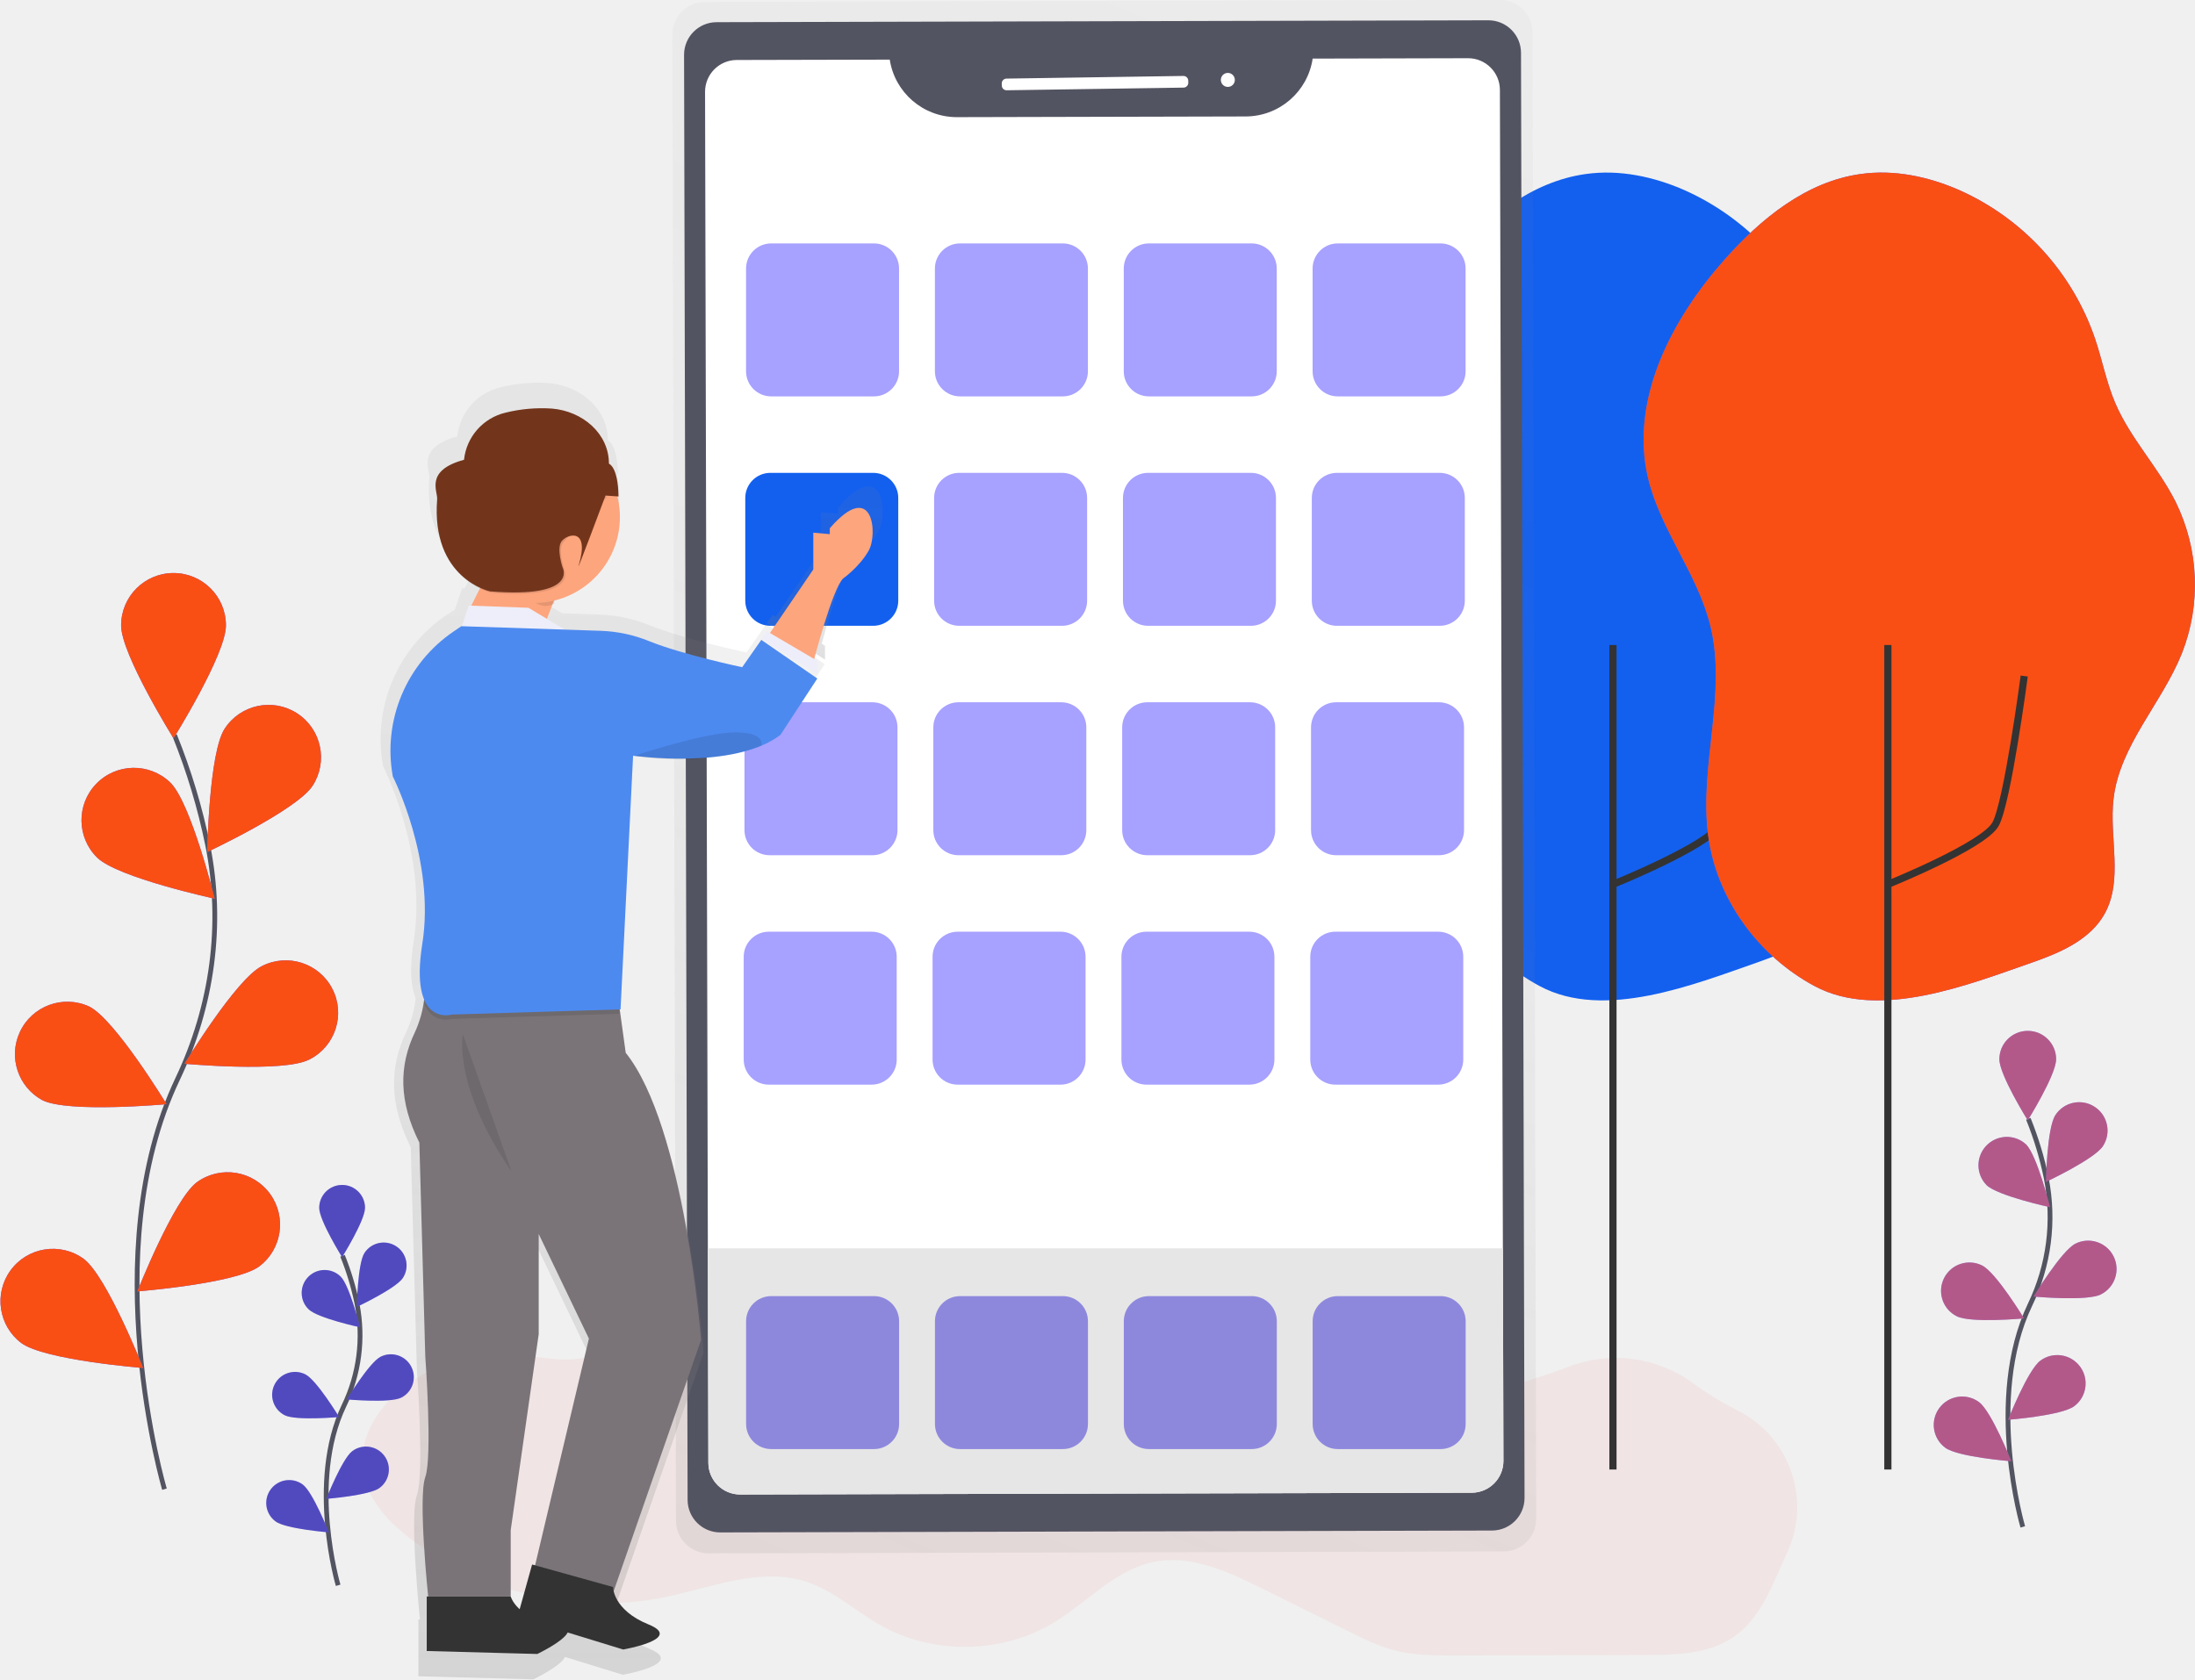
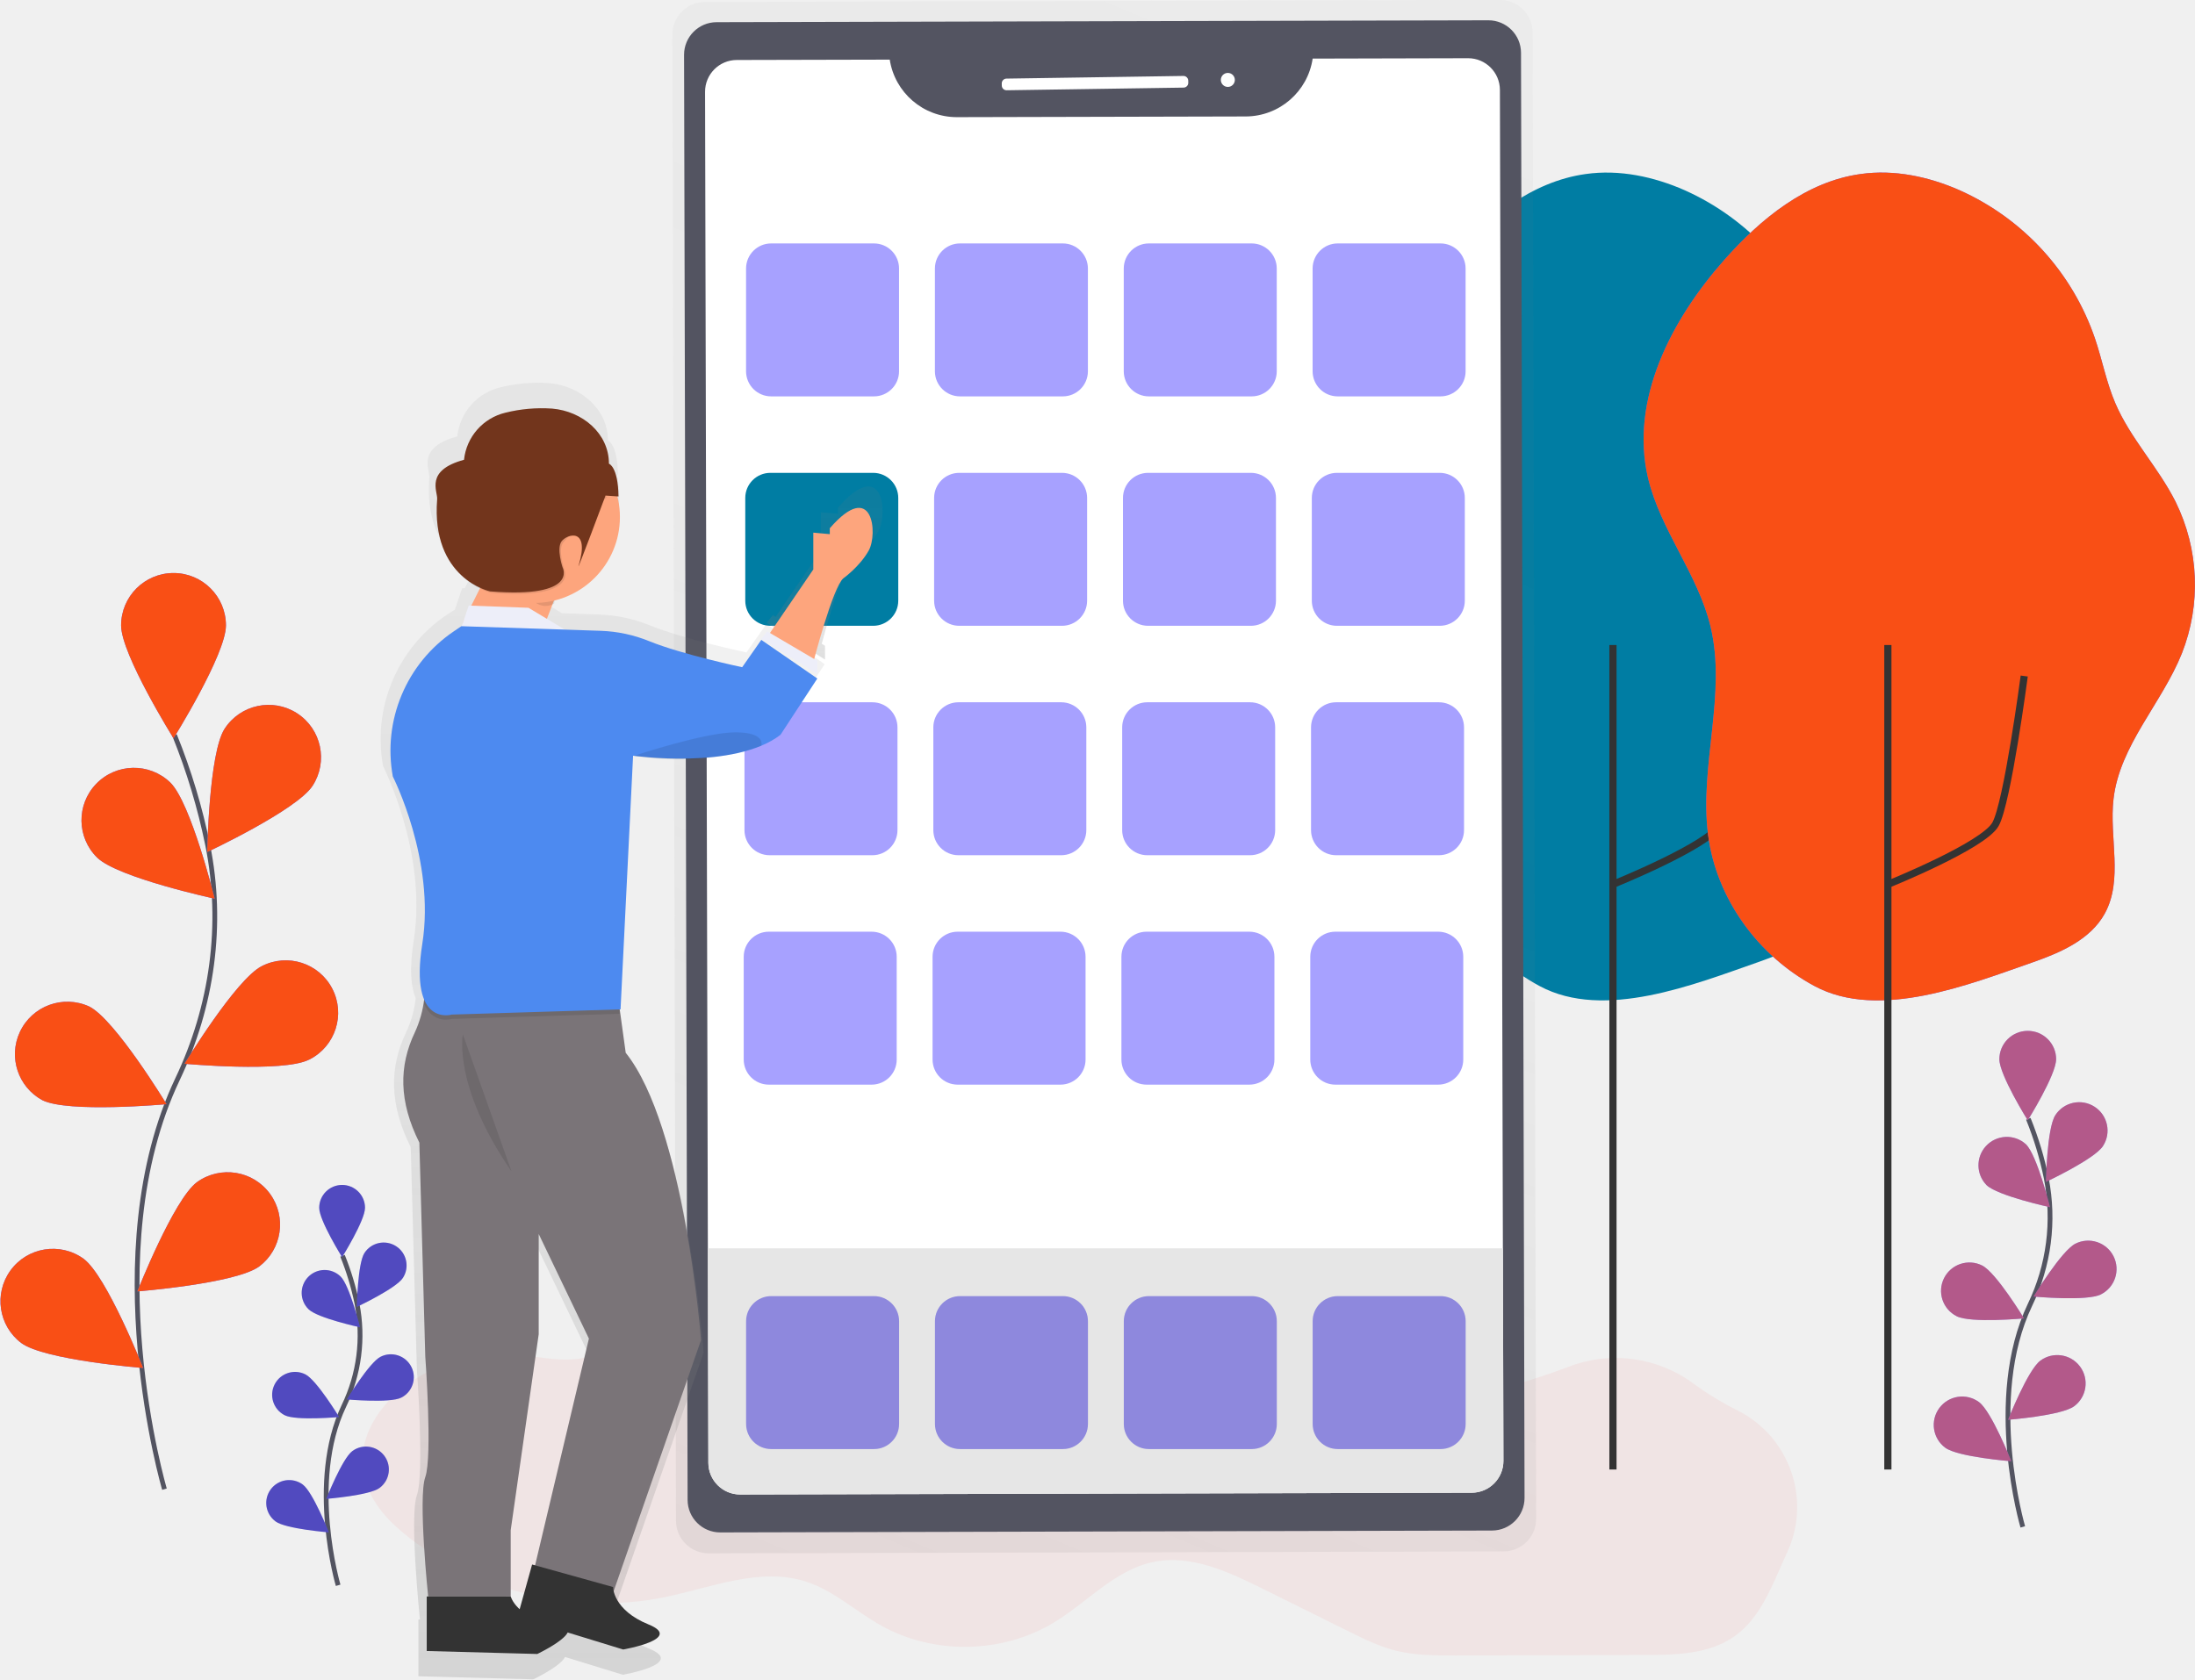
<svg xmlns="http://www.w3.org/2000/svg" version="1.1" id="c30e0d3c-7d63-44c3-a844-05f19c6deb9e" x="0px" y="0px" width="918.21px" height="702.7px" viewBox="0 0 918.21 702.7" enable-background="new 0 0 918.21 702.7" xml:space="preserve">
  <path fill="#F0E4E4" d="M213.11,566.491c12.31,0.809,25.32,5.08,36.52-0.09c2.89-1.33,5.51-3.25,8.51-4.32  c6.89-2.461,14.46-0.07,21.4,2.229c54.332,17.984,110.18,31.014,166.86,38.932c11.68,1.629,23.869,3,35-0.801  c8.141-2.77,15.189-8.119,23.25-11.119c13.18-4.891,27.74-3.07,41.77-2.301c36.748,2.002,73.516-3.598,108-16.449l1.811-0.691  c17.418-6.727,37.066-4.086,52.09,7c5.859,4.299,12.076,8.09,18.58,11.33c21.871,11.029,30.996,37.457,20.59,59.631l-0.24,0.52  c-5.719,12.471-10.49,26.43-21.699,34.35c-10.57,7.471-24.439,7.781-37.381,7.811l-79.43,0.189c-8.24,0-16.58,0-24.58-1.939  c-7.189-1.77-13.879-5.09-20.51-8.391l-35.539-17.629c-14.311-7.111-30-14.43-45.66-11.16c-16,3.34-27.531,16.789-41.47,25.27  c-21.631,13.17-50.391,13.689-72.48,1.291c-10.58-5.941-19.77-14.602-31.31-18.33c-19.061-6.17-39.311,2.369-58.92,6.459  c-38.16,7.961-83.11-2.93-112.35-29.26C128.26,605.1,172.48,563.831,213.11,566.491z" />
  <path fill="none" stroke="#535461" stroke-width="2" stroke-miterlimit="10" d="M68.8,623.129c0,0-29.11-98.779,5.46-171.559  c14.51-30.531,19.33-64.801,12.62-97.931c-3.204-15.725-7.844-31.123-13.86-46" />
  <path fill="#6C63FF" d="M94.52,261.71c0,12.11-21.93,47.23-21.93,47.23s-21.93-35.12-21.93-47.23  c-0.002-12.111,9.814-21.932,21.926-21.934c12.111-0.002,21.932,9.814,21.934,21.926C94.52,261.705,94.52,261.708,94.52,261.71  L94.52,261.71z" />
  <path fill="#6C63FF" d="M130.77,328.8c-6.58,10.17-44.08,27.73-44.08,27.73s0.68-41.4,7.26-51.57  c6.583-10.167,20.162-13.073,30.33-6.49C134.448,305.053,137.353,318.632,130.77,328.8z" />
  <path fill="#6C63FF" d="M129.19,443.44c-10.81,5.449-52,1.689-52,1.689s21.49-35.398,32.3-40.85  c10.769-5.543,23.992-1.307,29.535,9.463c5.543,10.768,1.307,23.992-9.462,29.535c-0.107,0.055-0.215,0.109-0.323,0.162H129.19z" />
  <path fill="#6C63FF" d="M108.46,529.92c-9.74,7.199-51,10.459-51,10.459s15.2-38.52,24.93-45.719  c9.821-7.088,23.528-4.871,30.616,4.949c6.97,9.658,4.956,23.115-4.536,30.311H108.46z" />
  <path fill="#6C63FF" d="M40.65,358.87c8.69,8.44,49.16,17.18,49.16,17.18s-9.91-40.199-18.6-48.639  c-8.732-8.393-22.615-8.117-31.007,0.616C31.874,336.692,32.073,350.449,40.65,358.87z" />
  <path fill="#6C63FF" d="M17.68,460.35c10.81,5.449,52,1.689,52,1.689s-21.49-35.4-32.3-40.85  c-10.994-5.082-24.026-0.289-29.108,10.705C3.426,442.377,7.541,454.821,17.68,460.35z" />
  <path fill="#6C63FF" d="M8.89,561.969c9.74,7.201,51,10.461,51,10.461s-15.2-38.52-24.93-45.721  c-9.821-7.088-23.528-4.871-30.616,4.951c-6.97,9.658-4.956,23.115,4.536,30.309H8.89z" />
  <path fill="#F94F15" enable-background="new    " d="M94.52,261.71c0,12.11-21.93,47.23-21.93,47.23s-21.93-35.12-21.93-47.23  c-0.002-12.111,9.814-21.932,21.926-21.934c12.111-0.002,21.932,9.814,21.934,21.926C94.52,261.705,94.52,261.708,94.52,261.71  L94.52,261.71z" />
  <path fill="#F94F15" enable-background="new    " d="M130.77,328.8c-6.58,10.17-44.08,27.73-44.08,27.73s0.68-41.4,7.26-51.57  c6.583-10.167,20.162-13.073,30.33-6.49C134.448,305.053,137.353,318.632,130.77,328.8z" />
  <path fill="#F94F15" enable-background="new    " d="M129.19,443.44c-10.81,5.449-52,1.689-52,1.689s21.49-35.398,32.3-40.85  c10.769-5.543,23.992-1.307,29.535,9.463c5.543,10.768,1.307,23.992-9.462,29.535c-0.107,0.055-0.215,0.109-0.323,0.162H129.19z" />
  <path fill="#F94F15" enable-background="new    " d="M108.46,529.92c-9.74,7.199-51,10.459-51,10.459s15.2-38.52,24.93-45.719  c9.821-7.088,23.528-4.871,30.616,4.949c6.97,9.658,4.956,23.115-4.536,30.311H108.46z" />
  <path fill="#F94F15" enable-background="new    " d="M40.65,358.87c8.69,8.44,49.16,17.18,49.16,17.18s-9.91-40.199-18.6-48.639  c-8.732-8.393-22.615-8.117-31.007,0.616C31.874,336.692,32.073,350.449,40.65,358.87z" />
  <path fill="#F94F15" enable-background="new    " d="M17.68,460.35c10.81,5.449,52,1.689,52,1.689s-21.49-35.4-32.3-40.85  c-10.994-5.082-24.026-0.289-29.108,10.705C3.426,442.377,7.541,454.821,17.68,460.35z" />
  <path fill="#F94F15" enable-background="new    " d="M8.89,561.969c9.74,7.201,51,10.461,51,10.461s-15.2-38.52-24.93-45.721  c-9.821-7.088-23.528-4.871-30.616,4.951c-6.97,9.658-4.956,23.115,4.536,30.309H8.89z" />
-   <path fill="#1360EF" d="M599.519,349.27c-3.699-29,7.891-58.85,1-87.24c-5.299-21.93-21-40.24-26.158-62.21  c-7.58-32.56,9.76-66,31.889-91c15.221-17.23,34.32-32.87,57.09-36c14.061-2,28.51,1.09,41.49,6.82  c26.684,11.963,47.188,34.485,56.6,62.17c3,8.9,4.73,18.21,8.42,26.84c6.352,14.87,18,26.87,25.25,41.33  c9.771,19.806,10.736,42.814,2.66,63.37c-8.389,20.94-26,38.46-28.6,60.87c-1.891,16.15,4.17,33.84-3.699,48.07  c-5.941,10.74-18.17,16.16-29.75,20.221c-26.941,9.4-64.6,24.6-91.6,10.129C620.49,399.991,602.941,376.04,599.519,349.27z" />
+   <path fill="#007da3" d="M599.519,349.27c-3.699-29,7.891-58.85,1-87.24c-5.299-21.93-21-40.24-26.158-62.21  c-7.58-32.56,9.76-66,31.889-91c15.221-17.23,34.32-32.87,57.09-36c14.061-2,28.51,1.09,41.49,6.82  c26.684,11.963,47.188,34.485,56.6,62.17c3,8.9,4.73,18.21,8.42,26.84c6.352,14.87,18,26.87,25.25,41.33  c9.771,19.806,10.736,42.814,2.66,63.37c-8.389,20.94-26,38.46-28.6,60.87c-1.891,16.15,4.17,33.84-3.699,48.07  c-5.941,10.74-18.17,16.16-29.75,20.221c-26.941,9.4-64.6,24.6-91.6,10.129C620.49,399.991,602.941,376.04,599.519,349.27z" />
  <path fill="none" stroke="#333333" stroke-width="3" stroke-miterlimit="10" d="M675.111,369.879c0,0,39.658-16,44.658-25  c5-9,12-62,12-62" />
  <line fill="none" stroke="#333333" stroke-width="3" stroke-miterlimit="10" x1="674.73" y1="614.901" x2="674.73" y2="269.9" />
  <g opacity="0.5">
    <linearGradient id="SVGID_1_" gradientUnits="userSpaceOnUse" x1="473.046" y1="-59.033" x2="757.575" y2="612.82" gradientTransform="matrix(1 -0.0024 -0.0024 -1 -152.6927 603.386)">
      <stop offset="0" style="stop-color:#808080;stop-opacity:0.25" />
      <stop offset="0.54" style="stop-color:#808080;stop-opacity:0.12" />
      <stop offset="1" style="stop-color:#808080;stop-opacity:0.1" />
    </linearGradient>
    <path fill="url(#SVGID_1_)" d="M627.4,0L294.9,0.81c-7.544,0.017-13.646,6.146-13.63,13.69l0,0l1.51,621.85   c0.016,7.545,6.146,13.646,13.689,13.631c0.003,0,0.007,0,0.01,0l332.5-0.811c7.545-0.018,13.646-6.146,13.631-13.689l0,0   l-1.5-621.851C641.093,6.086,634.964-0.017,627.419,0C627.414,0,627.406,0,627.4,0z" />
  </g>
  <path fill="#535461" d="M299.763,9.281l322.831-0.789c7.533-0.019,13.654,6.073,13.672,13.606l1.479,604.671  c0.018,7.533-6.074,13.654-13.607,13.672l-322.829,0.789c-7.533,0.02-13.655-6.072-13.673-13.605l-1.478-604.671  C286.138,15.421,292.229,9.3,299.763,9.281z" />
  <path fill="#FFFFFF" d="M628.91,611.29c0.018,7.342-5.918,13.309-13.26,13.33l-306,0.74c-7.342,0.018-13.309-5.918-13.331-13.26  l-0.21-89.75l-1.17-483.92c-0.017-7.341,5.918-13.308,13.26-13.33l64-0.15c2.128,13.826,14.011,24.041,28,24.07l120.92-0.29  c14.029-0.049,25.92-10.334,27.99-24.21l65-0.16c7.34-0.017,13.307,5.918,13.33,13.26l1.25,484.73L628.91,611.29z" />
  <path fill="#E6E6E6" d="M628.91,611.29c0.018,7.342-5.918,13.309-13.26,13.33l-306,0.74c-7.342,0.018-13.309-5.918-13.331-13.26  l-0.21-89.75h332.581L628.91,611.29z" />
  <path fill="#FFFFFF" d="M421.022,32.891l74.012-1.111c1.104-0.017,2.012,0.865,2.029,1.97l0.014,0.88  c0.016,1.104-0.865,2.013-1.971,2.03l-74.011,1.111c-1.104,0.016-2.014-0.866-2.03-1.97l-0.013-0.88  C419.036,33.816,419.918,32.907,421.022,32.891z" />
  <circle fill="#FFFFFF" cx="513.629" cy="33.441" r="2.93" />
  <path fill="#6C63FF" d="M714.519,349.27c-3.699-29,7.891-58.85,1-87.24c-5.299-21.93-21-40.24-26.158-62.21  c-7.58-32.56,9.76-66,31.889-91c15.221-17.23,34.32-32.87,57.09-36c14.061-2,28.51,1.09,41.49,6.82  c26.684,11.963,47.188,34.485,56.6,62.17c3,8.9,4.73,18.21,8.42,26.84c6.352,14.87,18,26.87,25.25,41.33  c9.773,19.822,10.729,42.847,2.631,63.41c-8.391,20.94-26,38.46-28.6,60.87c-1.891,16.15,4.17,33.84-3.701,48.07  c-5.939,10.739-18.17,16.16-29.75,20.219c-26.91,9.361-64.568,24.561-91.568,10.09C735.49,399.991,717.941,376.04,714.519,349.27z" />
  <path fill="#F94F15" enable-background="new    " d="M714.519,349.27c-3.699-29,7.891-58.85,1-87.24  c-5.299-21.93-21-40.24-26.158-62.21c-7.58-32.56,9.76-66,31.889-91c15.221-17.23,34.32-32.87,57.09-36  c14.061-2,28.51,1.09,41.49,6.82c26.684,11.963,47.188,34.485,56.6,62.17c3,8.9,4.73,18.21,8.42,26.84  c6.352,14.87,18,26.87,25.25,41.33c9.773,19.822,10.729,42.847,2.631,63.41c-8.391,20.94-26,38.46-28.6,60.87  c-1.891,16.15,4.17,33.84-3.701,48.07c-5.939,10.739-18.17,16.16-29.75,20.219c-26.91,9.361-64.568,24.561-91.568,10.09  C735.49,399.991,717.941,376.04,714.519,349.27z" />
  <path fill="none" stroke="#333333" stroke-width="3" stroke-miterlimit="10" d="M790.111,369.879c0,0,39.658-16,44.658-25  c5-9,12-62,12-62" />
  <line fill="none" stroke="#333333" stroke-width="3" stroke-miterlimit="10" x1="789.73" y1="614.901" x2="789.73" y2="269.9" />
  <path fill="none" stroke="#535461" stroke-width="2" stroke-miterlimit="10" d="M141.45,663.35c0,0-12.72-43.189,2.38-75  c6.421-13.291,8.358-28.305,5.52-42.791c-1.402-6.867-3.431-13.592-6.06-20.09" />
  <path fill="#6C63FF" d="M152.69,505.411c0,5.289-9.58,20.639-9.58,20.639s-9.58-15.35-9.58-20.639c0-5.295,4.292-9.586,9.585-9.586  c5.293,0,9.585,4.291,9.585,9.586H152.69z" />
  <path fill="#6C63FF" d="M168.54,534.731c-2.88,4.439-19.26,12.119-19.26,12.119s0.3-18.09,3.17-22.541  c2.877-4.441,8.812-5.711,13.255-2.834C170.148,524.352,171.417,530.288,168.54,534.731L168.54,534.731z" />
  <path fill="#6C63FF" d="M167.84,584.831c-4.73,2.379-22.75,0.74-22.75,0.74s9.39-15.471,14.12-17.852  c4.725-2.383,10.487-0.484,12.87,4.24C174.463,576.684,172.565,582.448,167.84,584.831z" />
  <path fill="#6C63FF" d="M158.78,622.62c-4.26,3.15-22.29,4.57-22.29,4.57s6.64-16.83,10.9-20c4.255-3.148,10.257-2.25,13.405,2.006  c3.148,4.254,2.25,10.256-2.005,13.404L158.78,622.62z" />
  <path fill="#6C63FF" d="M129.11,547.879c3.8,3.691,21.48,7.51,21.48,7.51s-4.33-17.568-8.13-21.26  c-3.797-3.686-9.863-3.596-13.55,0.201S125.313,544.194,129.11,547.879z" />
  <path fill="#6C63FF" d="M119.11,592.2c4.73,2.381,22.75,0.74,22.75,0.74s-9.39-15.471-14.12-17.85  c-4.725-2.383-10.487-0.484-12.87,4.24C112.487,584.055,114.385,589.817,119.11,592.2z" />
  <path fill="#6C63FF" d="M115.27,636.629c4.26,3.15,22.29,4.57,22.29,4.57s-6.64-16.83-10.9-20  c-4.255-3.148-10.257-2.25-13.405,2.006c-3.148,4.254-2.25,10.256,2.005,13.404L115.27,636.629z" />
  <path opacity="0.25" enable-background="new    " d="M152.69,505.411c0,5.289-9.58,20.639-9.58,20.639s-9.58-15.35-9.58-20.639  c0-5.295,4.292-9.586,9.585-9.586c5.293,0,9.585,4.291,9.585,9.586H152.69z" />
  <path opacity="0.25" enable-background="new    " d="M168.54,534.731c-2.88,4.439-19.26,12.119-19.26,12.119s0.3-18.09,3.17-22.541  c2.877-4.441,8.812-5.711,13.255-2.834C170.148,524.352,171.417,530.288,168.54,534.731L168.54,534.731z" />
  <path opacity="0.25" enable-background="new    " d="M167.84,584.831c-4.73,2.379-22.75,0.74-22.75,0.74s9.39-15.471,14.12-17.852  c4.725-2.383,10.487-0.484,12.87,4.24C174.463,576.684,172.565,582.448,167.84,584.831z" />
  <path opacity="0.25" enable-background="new    " d="M158.78,622.62c-4.26,3.15-22.29,4.57-22.29,4.57s6.64-16.83,10.9-20  c4.255-3.148,10.257-2.25,13.405,2.006c3.148,4.254,2.25,10.256-2.005,13.404L158.78,622.62z" />
  <path opacity="0.25" enable-background="new    " d="M129.11,547.879c3.8,3.691,21.48,7.51,21.48,7.51s-4.33-17.568-8.13-21.26  c-3.797-3.686-9.863-3.596-13.55,0.201S125.313,544.194,129.11,547.879z" />
  <path opacity="0.25" enable-background="new    " d="M119.11,592.2c4.73,2.381,22.75,0.74,22.75,0.74s-9.39-15.471-14.12-17.85  c-4.725-2.383-10.487-0.484-12.87,4.24C112.487,584.055,114.385,589.817,119.11,592.2z" />
  <path opacity="0.25" enable-background="new    " d="M115.27,636.629c4.26,3.15,22.29,4.57,22.29,4.57s-6.64-16.83-10.9-20  c-4.255-3.148-10.257-2.25-13.405,2.006c-3.148,4.254-2.25,10.256,2.005,13.404L115.27,636.629z" />
  <path fill="none" stroke="#535461" stroke-width="2" stroke-miterlimit="10" d="M846.169,638.911c0,0-15.76-53.5,3-92.881  c7.949-16.463,10.346-35.059,6.83-53c-1.738-8.506-4.252-16.834-7.51-24.879" />
  <path fill="#6C63FF" d="M860.111,443.231c0,6.559-11.871,25.568-11.871,25.568s-11.869-19-11.869-25.568  c0-6.559,5.316-11.875,11.875-11.875s11.875,5.316,11.875,11.875H860.111z" />
  <path fill="#6C63FF" d="M879.72,479.549c-3.561,5.5-23.859,15-23.859,15s0.369-22.41,3.93-27.92  c3.564-5.502,10.916-7.074,16.42-3.51s7.074,10.916,3.51,16.42l0,0V479.549z" />
  <path fill="#6C63FF" d="M878.871,541.62c-5.852,3-28.18,0.91-28.18,0.91s11.629-19.16,17.488-22.119  c5.855-2.953,12.994-0.6,15.945,5.254c2.953,5.855,0.6,12.994-5.254,15.945V541.62z" />
  <path fill="#6C63FF" d="M867.64,588.44c-5.27,3.9-27.621,5.66-27.621,5.66s8.23-20.85,13.5-24.75  c5.273-3.898,12.707-2.787,16.605,2.484C874.025,577.106,872.912,584.542,867.64,588.44z" />
  <path fill="#6C63FF" d="M830.929,495.84c4.701,4.57,26.621,9.299,26.621,9.299s-5.371-21.77-10.07-26.33  c-4.854-4.406-12.361-4.043-16.768,0.811c-4.189,4.617-4.096,11.688,0.217,16.189V495.84z" />
  <path fill="#6C63FF" d="M818.5,550.76c5.85,3,28.18,0.91,28.18,0.91s-11.629-19.16-17.488-22.121  c-5.855-2.951-12.994-0.598-15.945,5.256c-2.953,5.854-0.6,12.992,5.254,15.945V550.76z" />
  <path fill="#6C63FF" d="M813.74,605.79c5.27,3.9,27.621,5.66,27.621,5.66s-8.23-20.85-13.5-24.75  c-5.271-3.898-12.707-2.787-16.605,2.484C807.355,594.458,808.468,601.891,813.74,605.79z" />
  <path opacity="0.5" fill="#F94F15" enable-background="new    " d="M860.111,443.231c0,6.559-11.871,25.568-11.871,25.568  s-11.869-19-11.869-25.568c0-6.559,5.316-11.875,11.875-11.875s11.875,5.316,11.875,11.875H860.111z" />
  <path opacity="0.5" fill="#F94F15" enable-background="new    " d="M879.72,479.549c-3.561,5.5-23.859,15-23.859,15  s0.369-22.41,3.93-27.92c3.564-5.502,10.916-7.074,16.42-3.51s7.074,10.916,3.51,16.42l0,0V479.549z" />
  <path opacity="0.5" fill="#F94F15" enable-background="new    " d="M878.871,541.62c-5.852,3-28.18,0.91-28.18,0.91  s11.629-19.16,17.488-22.119c5.855-2.953,12.994-0.6,15.945,5.254c2.953,5.855,0.6,12.994-5.254,15.945V541.62z" />
  <path opacity="0.5" fill="#F94F15" enable-background="new    " d="M867.64,588.44c-5.27,3.9-27.621,5.66-27.621,5.66  s8.23-20.85,13.5-24.75c5.273-3.898,12.707-2.787,16.605,2.484C874.025,577.106,872.912,584.542,867.64,588.44z" />
  <path opacity="0.5" fill="#F94F15" enable-background="new    " d="M830.929,495.84c4.701,4.57,26.621,9.299,26.621,9.299  s-5.371-21.77-10.07-26.33c-4.854-4.406-12.361-4.043-16.768,0.811c-4.189,4.617-4.096,11.688,0.217,16.189V495.84z" />
  <path opacity="0.5" fill="#F94F15" enable-background="new    " d="M818.5,550.76c5.85,3,28.18,0.91,28.18,0.91  s-11.629-19.16-17.488-22.121c-5.855-2.951-12.994-0.598-15.945,5.256c-2.953,5.854-0.6,12.992,5.254,15.945V550.76z" />
  <path opacity="0.5" fill="#F94F15" enable-background="new    " d="M813.74,605.79c5.27,3.9,27.621,5.66,27.621,5.66  s-8.23-20.85-13.5-24.75c-5.271-3.898-12.707-2.787-16.605,2.484C807.355,594.458,808.468,601.891,813.74,605.79z" />
  <g opacity="0.6">
    <path fill="#6C63FF" d="M322.59,101.86h43c5.799,0,10.5,4.701,10.5,10.5v43c0,5.799-4.701,10.5-10.5,10.5h-43   c-5.799,0-10.5-4.701-10.5-10.5v-43C312.09,106.561,316.791,101.86,322.59,101.86z" />
    <path fill="#6C63FF" d="M401.59,101.86h43c5.799,0,10.5,4.701,10.5,10.5v43c0,5.799-4.701,10.5-10.5,10.5h-43   c-5.799,0-10.5-4.701-10.5-10.5v-43C391.09,106.561,395.791,101.86,401.59,101.86z" />
    <path fill="#6C63FF" d="M480.589,101.86h43c5.799,0,10.5,4.701,10.5,10.5v43c0,5.799-4.701,10.5-10.5,10.5h-43   c-5.799,0-10.5-4.701-10.5-10.5v-43C470.089,106.561,474.791,101.86,480.589,101.86z" />
    <path fill="#6C63FF" d="M559.589,101.86h43c5.799,0,10.5,4.701,10.5,10.5v43c0,5.799-4.701,10.5-10.5,10.5h-43   c-5.799,0-10.5-4.701-10.5-10.5v-43C549.089,106.561,553.791,101.86,559.589,101.86z" />
  </g>
-   <path fill="#1360EF" d="M322.26,197.86h43c5.799,0,10.5,4.701,10.5,10.5v43c0,5.799-4.701,10.5-10.5,10.5h-43  c-5.799,0-10.5-4.701-10.5-10.5v-43C311.76,202.561,316.461,197.86,322.26,197.86z" />
+   <path fill="#007da3" d="M322.26,197.86h43c5.799,0,10.5,4.701,10.5,10.5v43c0,5.799-4.701,10.5-10.5,10.5h-43  c-5.799,0-10.5-4.701-10.5-10.5v-43C311.76,202.561,316.461,197.86,322.26,197.86z" />
  <path opacity="0.6" fill="#6C63FF" enable-background="new    " d="M401.26,197.86h43c5.799,0,10.5,4.701,10.5,10.5v43  c0,5.799-4.701,10.5-10.5,10.5h-43c-5.799,0-10.5-4.701-10.5-10.5v-43C390.76,202.561,395.461,197.86,401.26,197.86z" />
  <path opacity="0.6" fill="#6C63FF" enable-background="new    " d="M480.259,197.86h43c5.799,0,10.5,4.701,10.5,10.5v43  c0,5.799-4.701,10.5-10.5,10.5h-43c-5.799,0-10.5-4.701-10.5-10.5v-43C469.759,202.561,474.46,197.86,480.259,197.86z" />
  <path opacity="0.6" fill="#6C63FF" enable-background="new    " d="M559.259,197.86h43c5.799,0,10.5,4.701,10.5,10.5v43  c0,5.799-4.701,10.5-10.5,10.5h-43c-5.799,0-10.5-4.701-10.5-10.5v-43C548.759,202.561,553.46,197.86,559.259,197.86z" />
  <g opacity="0.6">
    <path fill="#6C63FF" d="M321.93,293.86h43c5.799,0,10.5,4.701,10.5,10.5v43c0,5.799-4.701,10.5-10.5,10.5h-43   c-5.799,0-10.5-4.701-10.5-10.5v-43C311.43,298.561,316.131,293.86,321.93,293.86z" />
    <path fill="#6C63FF" d="M400.93,293.86h43c5.799,0,10.5,4.701,10.5,10.5v43c0,5.799-4.701,10.5-10.5,10.5h-43   c-5.799,0-10.5-4.701-10.5-10.5v-43C390.43,298.561,395.131,293.86,400.93,293.86z" />
    <path fill="#6C63FF" d="M479.929,293.86h43c5.799,0,10.5,4.701,10.5,10.5v43c0,5.799-4.701,10.5-10.5,10.5h-43   c-5.799,0-10.5-4.701-10.5-10.5v-43C469.429,298.561,474.13,293.86,479.929,293.86z" />
    <path fill="#6C63FF" d="M558.929,293.86h43c5.799,0,10.5,4.701,10.5,10.5v43c0,5.799-4.701,10.5-10.5,10.5h-43   c-5.799,0-10.5-4.701-10.5-10.5v-43C548.429,298.561,553.13,293.86,558.929,293.86z" />
  </g>
  <g opacity="0.6">
    <path fill="#6C63FF" d="M321.61,389.86h43c5.799,0,10.5,4.701,10.5,10.5v43c0,5.799-4.701,10.5-10.5,10.5h-43   c-5.8,0-10.5-4.701-10.5-10.5v-43C311.11,394.561,315.811,389.86,321.61,389.86z" />
    <path fill="#6C63FF" d="M400.61,389.86h43c5.799,0,10.5,4.701,10.5,10.5v43c0,5.799-4.701,10.5-10.5,10.5h-43   c-5.8,0-10.5-4.701-10.5-10.5v-43C390.11,394.561,394.811,389.86,400.61,389.86z" />
    <path fill="#6C63FF" d="M479.611,389.86h43c5.799,0,10.5,4.701,10.5,10.5v43c0,5.799-4.701,10.5-10.5,10.5h-43   c-5.801,0-10.5-4.701-10.5-10.5v-43C469.111,394.561,473.81,389.86,479.611,389.86z" />
    <path fill="#6C63FF" d="M558.611,389.86h43c5.799,0,10.5,4.701,10.5,10.5v43c0,5.799-4.701,10.5-10.5,10.5h-43   c-5.801,0-10.5-4.701-10.5-10.5v-43C548.111,394.561,552.81,389.86,558.611,389.86z" />
  </g>
  <linearGradient id="SVGID_2_" gradientUnits="userSpaceOnUse" x1="1023.342" y1="329.06" x2="1023.342" y2="401.508" gradientTransform="matrix(-1 0 0 -1 1368.319 605.0498)">
    <stop offset="0" style="stop-color:#808080;stop-opacity:0.25" />
    <stop offset="0.54" style="stop-color:#808080;stop-opacity:0.12" />
    <stop offset="1" style="stop-color:#808080;stop-opacity:0.1" />
  </linearGradient>
  <path fill="url(#SVGID_2_)" d="M345.11,270.21v5.78l-24.38-15.4l2.569-3.21l1.19,0.7l18.87-27.65v-16.08l7.189,0.64v-2.57  c19-21.82,20.91,2.57,17,9.63c-3.91,7.06-11.109,12.19-11.109,12.19c-4,3.36-11,28.76-12.69,35.13L345.11,270.21z" />
  <linearGradient id="SVGID_3_" gradientUnits="userSpaceOnUse" x1="1116.216" y1="-97.65" x2="1116.216" y2="444.885" gradientTransform="matrix(-1 0 0 -1 1368.319 605.0498)">
    <stop offset="0" style="stop-color:#808080;stop-opacity:0.25" />
    <stop offset="0.54" style="stop-color:#808080;stop-opacity:0.12" />
    <stop offset="1" style="stop-color:#808080;stop-opacity:0.1" />
  </linearGradient>
  <path fill="url(#SVGID_3_)" d="M160.26,320.6L160.26,320.6c0,0,18.61,36.41,12.83,72.82c-1.94,12.24-1.13,19.719,0.81,24.279  c-0.535,4.93-1.886,9.734-4,14.221c-7.06,14.76-7.06,30.16,1.92,48.129l2.57,93c0,0,3.21,43.631,0,52.621s1.28,52,1.28,52h-0.64  v23.74l48.08,1.289c0,0,11.27-5.35,13.27-9.35l24.16,7.43c0,0,26.59-4.58,11-10.92c-11.61-4.721-14.49-11.471-15.21-14.59l38-109.26  c0,0-7.06-93-32.73-125.131l-2.6-18.92h0.36l5.45-110.47l0.45,0.06h-0.13c14.051,2.246,28.385,2.025,42.36-0.65  c4.19-0.745,8.3-1.894,12.27-3.43l0.73-0.29h0.08h0.069l0,0c2.975-1.219,5.778-2.819,8.341-4.76l16-24.51l-24.381-16.8l-8.34,11.9  c0,0-26.13-5.52-40.48-11.34c-6.68-2.728-13.789-4.254-21-4.51l-15.67-0.54l-7.81-4.69l2.44-6.31c0.24-0.11,0.48-0.22,0.72-0.35  l0.22-1.35c20.056-4.98,32.281-25.272,27.31-45.33h0.51c-0.22-13-4.2-14.27-4.2-14.27c0-13.22-11.55-22.89-24.71-24  c-6.814-0.469-13.661,0.131-20.29,1.78c-9.747,2.327-16.962,10.553-18,20.52c-17.19,4.73-11.43,13.73-11.7,17.18  c-1.32,16.8,4,26.73,9.9,32.52c2.498,2.609,5.432,4.761,8.67,6.36l-3.75,7.51h-1.1l-3.06,9h-0.15l-3.34,2.16  C166.162,271.302,155.759,296.124,160.26,320.6z M211.59,677.67v-28.871l12.19-85.34v-43.639l21.83,45.529l-23.5,98.76l-1.23-0.34  l-5.41,19.439c-1.764-1.465-3.101-3.379-3.87-5.539H211.59z" />
  <path fill="#FDA57D" d="M340.22,222.88v15.41l-18.359,26.9l18.359,11.95c0,0,8.16-31.44,12.561-35.14c0,0,6.91-4.93,10.67-11.71  c3.76-6.78,1.88-30.21-16.33-9.25v2.47L340.22,222.88z" />
  <path fill="#FDA57D" d="M194.04,259.64l7.27-14.54c0.432-0.87,1.3-1.44,2.27-1.49l27.61-1.41c1.483-0.079,2.75,1.06,2.829,2.543  c0.02,0.38-0.041,0.761-0.179,1.116l-7.12,18.41c-0.432,1.12-1.554,1.817-2.75,1.71l-27.75-2.47  c-1.48-0.128-2.576-1.432-2.447-2.912C193.801,260.265,193.892,259.94,194.04,259.64z" />
  <polygon fill="#EDEEF9" points="196.08,253.4 191.39,267.15 239.55,265.42 221.05,254.32 " />
  <polygon fill="#EDEEF9" points="318.47,267.27 320.93,264.19 341.89,276.52 341.89,282.07 " />
  <path fill="#7A7478" d="M176.83,403.67c1.934,9.514,0.796,19.395-3.25,28.219c-6.78,14.182-6.78,29,1.85,46.24l2.47,89.4  c0,0,3.08,41.93,0,50.561c-3.08,8.629,1.21,49.949,1.21,49.949h34.53v-27.75l11.71-82V516.35l21,43.779l-24,101.121l31.44,12.949  l39.46-113.449c0,0-6.84-89.4-31.5-120.221l-4.64-33.609L176.83,403.67z" />
  <path fill="#333333" d="M178.51,690.85V668.04h35.14c0,0,2.47,9.25,18.5,11.1c16.03,1.852-7.4,12.951-7.4,12.951L178.51,690.85z" />
  <path fill="#333333" d="M216.47,676.651l6.12-22l33.86,9.43c0,0-0.11,9.57,14.84,15.65c14.95,6.078-10.6,10.488-10.6,10.488  L216.47,676.651z" />
  <path opacity="0.1" enable-background="new    " d="M257.11,408.77l-80.29-3.25c0.995,4.787,1.201,9.705,0.61,14.561  c3.67,8.639,11.55,6.279,11.55,6.279l70.25-2.16L257.11,408.77z" />
  <path fill="#4D8AF0" d="M193,262.03l-3.2,2.17c-19.787,13.402-29.78,37.233-25.47,60.74l0,0c0,0,17.88,35,12.33,70  c-5.55,35,12.33,29.6,12.33,29.6l70.6-2.17l5.24-106.149c0,0,42.54,6.05,61.66-8.75l15.41-23.55l-23.431-16.17l-8,11.44  c0,0-25.11-5.3-38.9-10.9c-6.432-2.624-13.277-4.09-20.22-4.33L193,262.03z" />
  <path opacity="0.1" enable-background="new    " d="M193.62,432.821c0,0-4.32,21.58,20.35,57.34" />
  <path opacity="0.1" enable-background="new    " d="M265.11,316.29c0,0,29.59-9.86,42.541-9.86c12.949,0,10.79,5.59,10.79,5.59  S297.82,321.22,265.11,316.29z" />
  <path opacity="0.1" enable-background="new    " d="M231.58,243.45l-11.78,1.41c-0.37,0-0.71,0.51-0.91,1.24  c2.59,4.67,5.83,7.45,9.35,7.45c1.256-0.019,2.486-0.363,3.57-1l0.9-5.45C233.01,245.29,232.41,243.35,231.58,243.45z" />
  <circle fill="#FDA57D" cx="223.36" cy="216.35" r="35.96" />
  <path opacity="0.1" enable-background="new    " d="M253.95,195.99L253.95,195.99l-1.84,1.66c-2.534,2.32-2.707,6.254-0.387,8.788  c0.611,0.667,1.361,1.194,2.197,1.542l0,0c0,0-16.11,16.11-18.35,19.1c-2.24,2.99,0.37,10.86,0.37,10.86s7.12,13.11-30.34,10.11  c0,0-24.72-5.24-22.1-38.58c0.26-3.34-5.24-12,11.24-16.48l0,0c1.012-9.592,7.98-17.495,17.37-19.7  c6.371-1.584,12.951-2.162,19.5-1.71C244.261,172.69,253.962,183.291,253.95,195.99z" />
  <path fill="#72351C" d="M254.73,194.03L254.73,194.03c0,0,3.82,1.18,4,13.71l-5.43-0.37c0,0-12.56,33.6-11.24,29.22  c4.87-16.11-4.87-13.11-7.12-10.11s0.37,10.86,0.37,10.86s7.12,13.11-30.34,10.11c0,0-24.72-5.24-22.1-38.58  c0.26-3.34-5.24-12,11.24-16.48l0,0c1.004-9.587,7.959-17.492,17.34-19.71c6.371-1.584,12.95-2.161,19.5-1.71  C243.63,172.04,254.73,181.35,254.73,194.03z" />
  <g opacity="0.6">
    <path fill="#6C63FF" d="M322.61,542.35h43c5.799,0,10.5,4.701,10.5,10.5v43c0,5.799-4.701,10.5-10.5,10.5h-43   c-5.8,0-10.5-4.701-10.5-10.5v-43C312.11,547.051,316.811,542.35,322.61,542.35z" />
    <path fill="#6C63FF" d="M401.61,542.35h43c5.799,0,10.5,4.701,10.5,10.5v43c0,5.799-4.701,10.5-10.5,10.5h-43   c-5.8,0-10.5-4.701-10.5-10.5v-43C391.11,547.051,395.811,542.35,401.61,542.35z" />
    <path fill="#6C63FF" d="M480.611,542.35h43c5.799,0,10.5,4.701,10.5,10.5v43c0,5.799-4.701,10.5-10.5,10.5h-43   c-5.801,0-10.5-4.701-10.5-10.5v-43C470.111,547.051,474.81,542.35,480.611,542.35z" />
    <path fill="#6C63FF" d="M559.611,542.35h43c5.799,0,10.5,4.701,10.5,10.5v43c0,5.799-4.701,10.5-10.5,10.5h-43   c-5.801,0-10.5-4.701-10.5-10.5v-43C549.111,547.051,553.81,542.35,559.611,542.35z" />
  </g>
  <g opacity="0.1">
    <path d="M322.61,542.35h43c5.799,0,10.5,4.701,10.5,10.5v43c0,5.799-4.701,10.5-10.5,10.5h-43c-5.8,0-10.5-4.701-10.5-10.5v-43   C312.11,547.051,316.811,542.35,322.61,542.35z" />
    <path d="M401.61,542.35h43c5.799,0,10.5,4.701,10.5,10.5v43c0,5.799-4.701,10.5-10.5,10.5h-43c-5.8,0-10.5-4.701-10.5-10.5v-43   C391.11,547.051,395.811,542.35,401.61,542.35z" />
    <path d="M480.611,542.35h43c5.799,0,10.5,4.701,10.5,10.5v43c0,5.799-4.701,10.5-10.5,10.5h-43c-5.801,0-10.5-4.701-10.5-10.5v-43   C470.111,547.051,474.81,542.35,480.611,542.35z" />
    <path d="M559.611,542.35h43c5.799,0,10.5,4.701,10.5,10.5v43c0,5.799-4.701,10.5-10.5,10.5h-43c-5.801,0-10.5-4.701-10.5-10.5v-43   C549.111,547.051,553.81,542.35,559.611,542.35z" />
  </g>
</svg>
